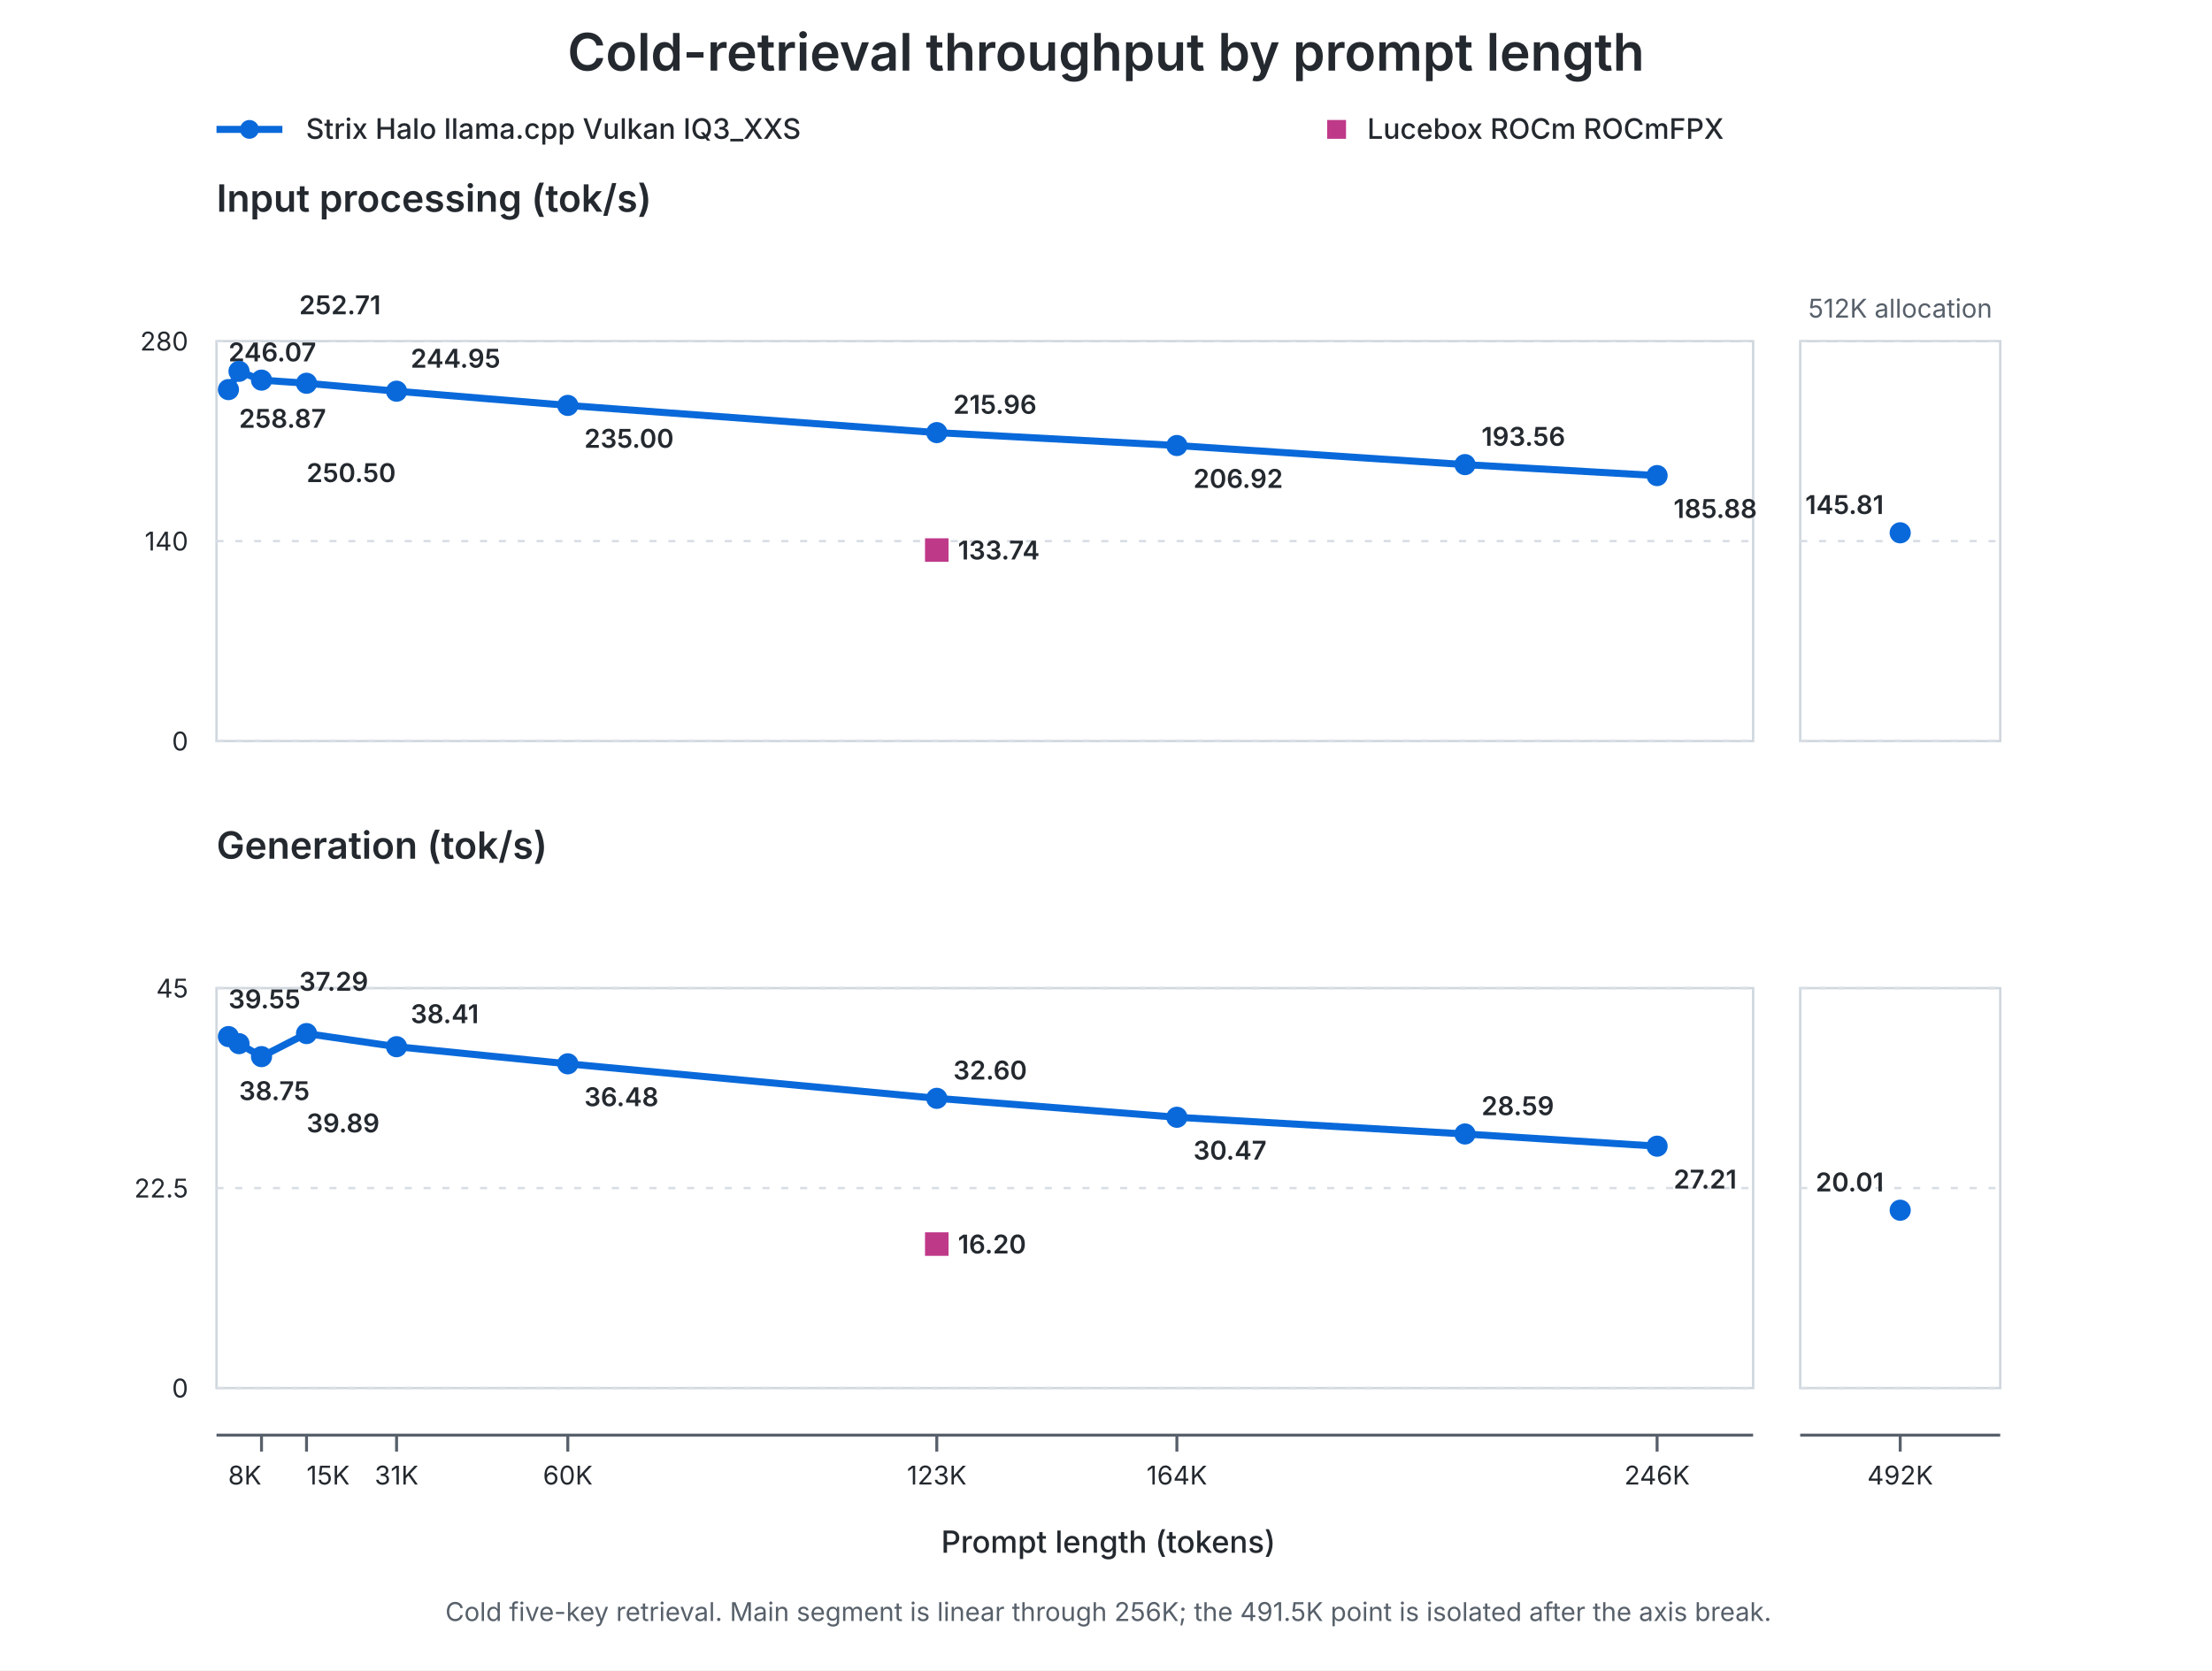
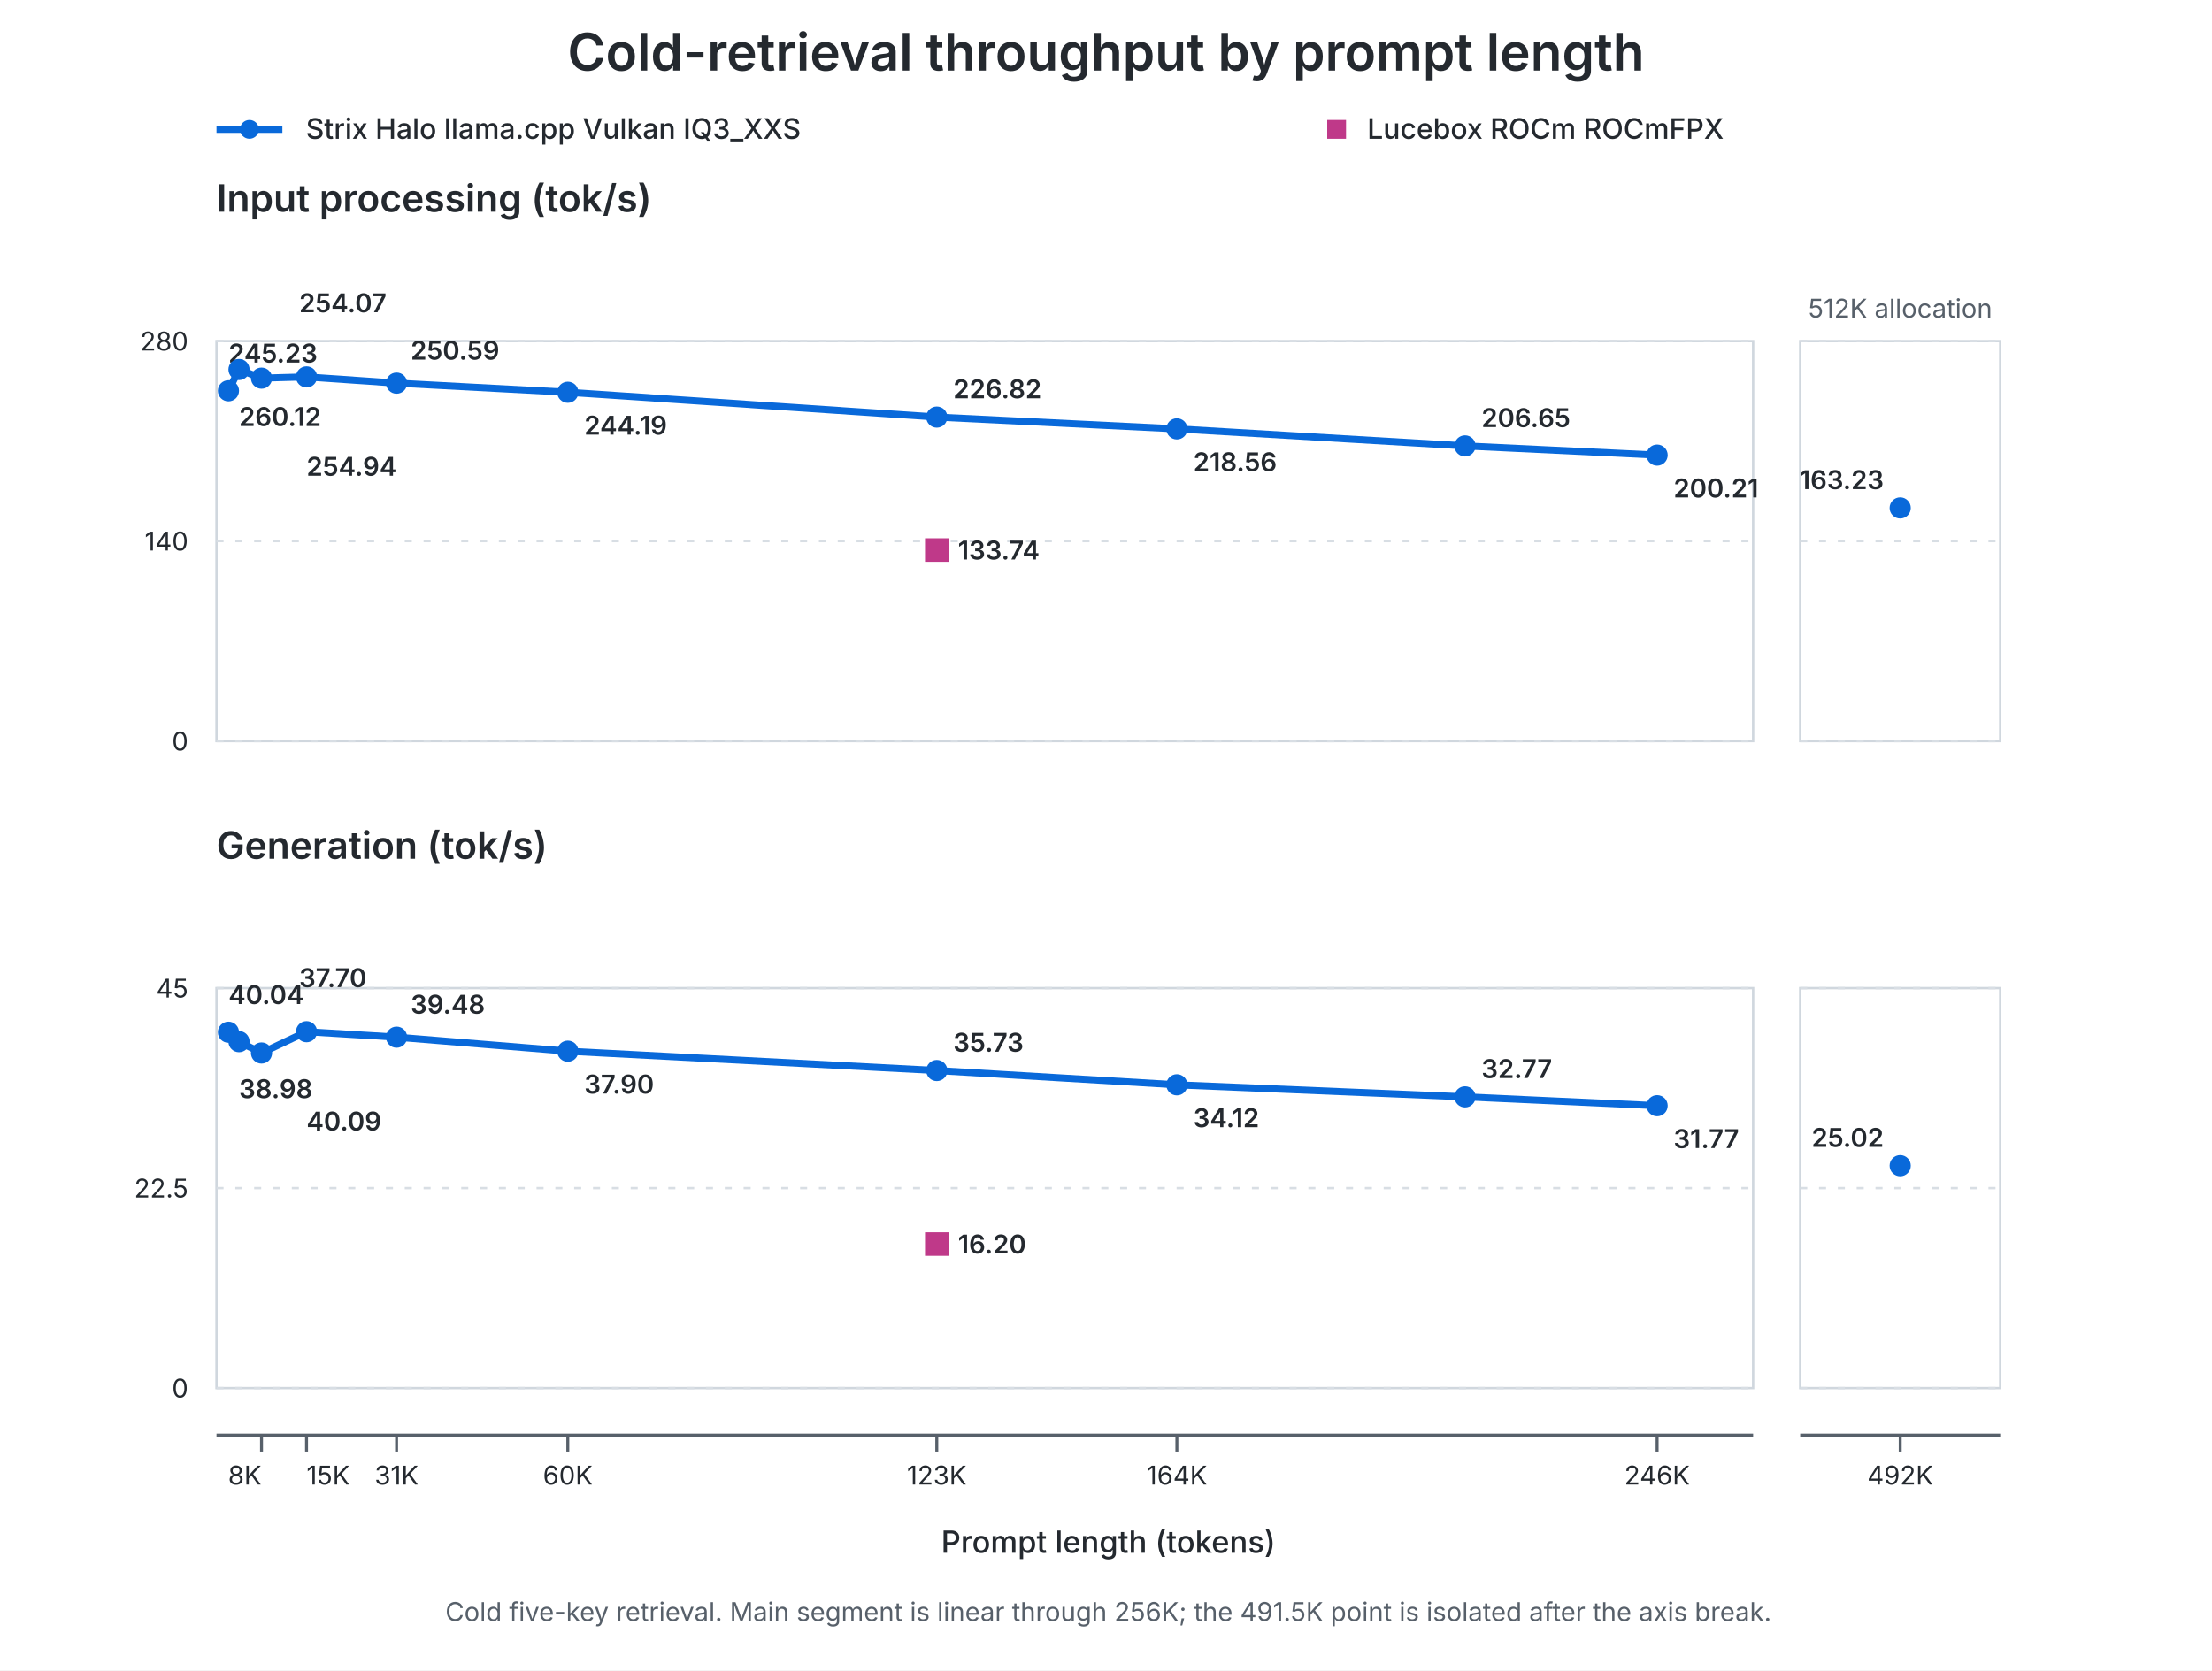
<svg xmlns="http://www.w3.org/2000/svg" viewBox="0 0 940 710" role="img" aria-labelledby="title description">
  <style>
    .background { fill: #ffffff; }
    .frame { fill: none; stroke: #d0d7de; stroke-width: 1; }
    .grid { stroke: #d8dee4; stroke-width: 1; stroke-dasharray: 3 5; }
    .axis { stroke: #57606a; stroke-width: 1.25; }
    .default-line { fill: none; stroke: #0969da; stroke-width: 3; }
    .default-mark { fill: #0969da; }
    .reference-mark { fill: #bf3989; }
    text { fill: #24292f; font-family: -apple-system, BlinkMacSystemFont, "Segoe UI", sans-serif; }
    .chart-title { font-size: 22px; font-weight: 600; }
    .legend { font-size: 12px; font-weight: 500; }
    .panel-title { font-size: 16px; font-weight: 600; }
    .tick { font-size: 11px; }
    .value { font-size: 11px; font-weight: 600; }
    .note { font-size: 11px; fill: #57606a; }
    .axis-title { font-size: 13px; font-weight: 500; }
    @media (prefers-color-scheme: dark) {
      .background { fill: #0d1117; } .frame, .grid { stroke: #30363d; }
      .axis { stroke: #8b949e; } .default-line { stroke: #58a6ff; }
      .default-mark { fill: #58a6ff; } .reference-mark { fill: #db61a2; }
      text { fill: #e6edf3; } .note { fill: #8b949e; }
    }
  </style>
  <rect class="background" width="940" height="710" />
  <text class="chart-title" x="470" y="30" text-anchor="middle">Cold-retrieval throughput by prompt length</text>
  <line class="default-line" x1="92" y1="55" x2="120" y2="55" />
  <circle class="default-mark" cx="106" cy="55" r="4" />
  <text class="legend" x="130" y="59">Strix Halo llama.cpp Vulkan IQ3_XXS</text>
  <rect class="reference-mark" x="564" y="51" width="8" height="8" />
  <text class="legend" x="581" y="59">Lucebox ROCm ROCmFPX</text>
  <text class="panel-title" x="92" y="90">Input processing (tok/s)</text>
  <rect class="frame" x="92" y="145" width="653" height="170" />
  <rect class="frame" x="765" y="145" width="85" height="170" />
  <text class="note" x="807.5" y="135" text-anchor="middle">512K allocation</text>
  <line class="grid" x1="92" y1="145.00" x2="745" y2="145.00" />
  <line class="grid" x1="765" y1="145.00" x2="850" y2="145.00" />
  <text class="tick" x="80" y="149.00" text-anchor="end">280</text>
  <line class="grid" x1="92" y1="230.00" x2="745" y2="230.00" />
  <line class="grid" x1="765" y1="230.00" x2="850" y2="230.00" />
  <text class="tick" x="80" y="234.00" text-anchor="end">140</text>
  <line class="grid" x1="92" y1="315.00" x2="745" y2="315.00" />
  <line class="grid" x1="765" y1="315.00" x2="850" y2="315.00" />
  <text class="tick" x="80" y="319.00" text-anchor="end">0</text>
-   <path class="default-line" d="M97.08 165.60 L101.57 157.83 L111.13 161.57 L130.26 162.91 L168.52 166.28 L241.29 172.32 L398.09 183.88 L500.12 189.37 L622.56 197.48 L704.19 202.15" />
-   <circle class="default-mark" cx="97.08" cy="165.60" r="4.5" />
-   <text class="value" x="97.08" y="153.60" text-anchor="start">246.07</text>
-   <circle class="default-mark" cx="101.57" cy="157.83" r="4.5" />
-   <text class="value" x="101.57" y="181.83" text-anchor="start">258.87</text>
-   <circle class="default-mark" cx="111.13" cy="161.57" r="4.5" />
-   <text class="value" x="127.13" y="133.57" text-anchor="start">252.71</text>
-   <circle class="default-mark" cx="130.26" cy="162.91" r="4.5" />
-   <text class="value" x="130.26" y="204.91" text-anchor="start">250.50</text>
-   <circle class="default-mark" cx="168.52" cy="166.28" r="4.5" />
-   <text class="value" x="174.52" y="156.28" text-anchor="start">244.95</text>
-   <circle class="default-mark" cx="241.29" cy="172.32" r="4.5" />
-   <text class="value" x="248.29" y="190.32" text-anchor="start">235.00</text>
-   <circle class="default-mark" cx="398.09" cy="183.88" r="4.5" />
-   <text class="value" x="405.09" y="175.88" text-anchor="start">215.96</text>
-   <circle class="default-mark" cx="500.12" cy="189.37" r="4.5" />
-   <text class="value" x="507.12" y="207.37" text-anchor="start">206.92</text>
-   <circle class="default-mark" cx="622.56" cy="197.48" r="4.5" />
-   <text class="value" x="629.56" y="189.48" text-anchor="start">193.56</text>
-   <circle class="default-mark" cx="704.19" cy="202.15" r="4.5" />
-   <text class="value" x="711.19" y="220.15" text-anchor="start">185.88</text>
-   <circle class="default-mark" cx="807.50" cy="226.47" r="4.5" />
-   <text class="value" x="800.50" y="218.47" text-anchor="end">145.81</text>
+   <path class="default-line" d="M97.08 166.11 L101.57 157.07 L111.13 160.74 L130.26 160.21 L168.52 162.86 L241.29 166.74 L398.09 177.29 L500.12 182.30 L622.56 189.54 L704.19 193.45" />
+   <circle class="default-mark" cx="97.08" cy="166.11" r="4.5" />
+   <text class="value" x="97.08" y="154.11" text-anchor="start">245.23</text>
+   <circle class="default-mark" cx="101.57" cy="157.07" r="4.5" />
+   <text class="value" x="101.57" y="181.07" text-anchor="start">260.12</text>
+   <circle class="default-mark" cx="111.13" cy="160.74" r="4.5" />
+   <text class="value" x="127.13" y="132.74" text-anchor="start">254.07</text>
+   <circle class="default-mark" cx="130.26" cy="160.21" r="4.5" />
+   <text class="value" x="130.26" y="202.21" text-anchor="start">254.94</text>
+   <circle class="default-mark" cx="168.52" cy="162.86" r="4.5" />
+   <text class="value" x="174.52" y="152.86" text-anchor="start">250.59</text>
+   <circle class="default-mark" cx="241.29" cy="166.74" r="4.5" />
+   <text class="value" x="248.29" y="184.74" text-anchor="start">244.19</text>
+   <circle class="default-mark" cx="398.09" cy="177.29" r="4.5" />
+   <text class="value" x="405.09" y="169.29" text-anchor="start">226.82</text>
+   <circle class="default-mark" cx="500.12" cy="182.30" r="4.5" />
+   <text class="value" x="507.12" y="200.30" text-anchor="start">218.56</text>
+   <circle class="default-mark" cx="622.56" cy="189.54" r="4.5" />
+   <text class="value" x="629.56" y="181.54" text-anchor="start">206.65</text>
+   <circle class="default-mark" cx="704.19" cy="193.45" r="4.5" />
+   <text class="value" x="711.19" y="211.45" text-anchor="start">200.21</text>
+   <circle class="default-mark" cx="807.50" cy="215.90" r="4.5" />
+   <text class="value" x="800.50" y="207.90" text-anchor="end">163.23</text>
  <rect class="reference-mark" x="393.09" y="228.80" width="10" height="10" />
  <text class="value" x="407.09" y="237.80" text-anchor="start">133.74</text>
  <text class="panel-title" x="92" y="365">Generation (tok/s)</text>
  <rect class="frame" x="92" y="420" width="653" height="170" />
  <rect class="frame" x="765" y="420" width="85" height="170" />
  <line class="grid" x1="92" y1="420.00" x2="745" y2="420.00" />
  <line class="grid" x1="765" y1="420.00" x2="850" y2="420.00" />
  <text class="tick" x="80" y="424.00" text-anchor="end">45</text>
  <line class="grid" x1="92" y1="505.00" x2="745" y2="505.00" />
  <line class="grid" x1="765" y1="505.00" x2="850" y2="505.00" />
  <text class="tick" x="80" y="509.00" text-anchor="end">22.5</text>
  <line class="grid" x1="92" y1="590.00" x2="745" y2="590.00" />
  <line class="grid" x1="765" y1="590.00" x2="850" y2="590.00" />
  <text class="tick" x="80" y="594.00" text-anchor="end">0</text>
-   <path class="default-line" d="M97.08 440.60 L101.57 443.61 L111.13 449.12 L130.26 439.32 L168.52 444.90 L241.29 452.18 L398.09 466.85 L500.12 474.90 L622.56 482.00 L704.19 487.19" />
-   <circle class="default-mark" cx="97.08" cy="440.60" r="4.5" />
-   <text class="value" x="97.08" y="428.60" text-anchor="start">39.55</text>
-   <circle class="default-mark" cx="101.57" cy="443.61" r="4.5" />
-   <text class="value" x="101.57" y="467.61" text-anchor="start">38.75</text>
-   <circle class="default-mark" cx="111.13" cy="449.12" r="4.5" />
-   <text class="value" x="127.13" y="421.12" text-anchor="start">37.29</text>
-   <circle class="default-mark" cx="130.26" cy="439.32" r="4.5" />
-   <text class="value" x="130.26" y="481.32" text-anchor="start">39.89</text>
-   <circle class="default-mark" cx="168.52" cy="444.90" r="4.5" />
-   <text class="value" x="174.52" y="434.90" text-anchor="start">38.41</text>
-   <circle class="default-mark" cx="241.29" cy="452.18" r="4.5" />
-   <text class="value" x="248.29" y="470.18" text-anchor="start">36.48</text>
-   <circle class="default-mark" cx="398.09" cy="466.85" r="4.5" />
-   <text class="value" x="405.09" y="458.85" text-anchor="start">32.60</text>
-   <circle class="default-mark" cx="500.12" cy="474.90" r="4.5" />
-   <text class="value" x="507.12" y="492.90" text-anchor="start">30.47</text>
-   <circle class="default-mark" cx="622.56" cy="482.00" r="4.5" />
-   <text class="value" x="629.56" y="474.00" text-anchor="start">28.59</text>
-   <circle class="default-mark" cx="704.19" cy="487.19" r="4.5" />
-   <text class="value" x="711.19" y="505.19" text-anchor="start">27.21</text>
-   <circle class="default-mark" cx="807.50" cy="514.41" r="4.5" />
-   <text class="value" x="800.50" y="506.41" text-anchor="end">20.01</text>
+   <path class="default-line" d="M97.08 438.75 L101.57 442.75 L111.13 447.58 L130.26 438.53 L168.52 440.85 L241.29 446.81 L398.09 455.03 L500.12 461.10 L622.56 466.22 L704.19 469.98" />
+   <circle class="default-mark" cx="97.08" cy="438.75" r="4.5" />
+   <text class="value" x="97.08" y="426.75" text-anchor="start">40.04</text>
+   <circle class="default-mark" cx="101.57" cy="442.75" r="4.5" />
+   <text class="value" x="101.57" y="466.75" text-anchor="start">38.98</text>
+   <circle class="default-mark" cx="111.13" cy="447.58" r="4.5" />
+   <text class="value" x="127.13" y="419.58" text-anchor="start">37.70</text>
+   <circle class="default-mark" cx="130.26" cy="438.53" r="4.5" />
+   <text class="value" x="130.26" y="480.53" text-anchor="start">40.09</text>
+   <circle class="default-mark" cx="168.52" cy="440.85" r="4.5" />
+   <text class="value" x="174.52" y="430.85" text-anchor="start">39.48</text>
+   <circle class="default-mark" cx="241.29" cy="446.81" r="4.5" />
+   <text class="value" x="248.29" y="464.81" text-anchor="start">37.90</text>
+   <circle class="default-mark" cx="398.09" cy="455.03" r="4.5" />
+   <text class="value" x="405.09" y="447.03" text-anchor="start">35.73</text>
+   <circle class="default-mark" cx="500.12" cy="461.10" r="4.5" />
+   <text class="value" x="507.12" y="479.10" text-anchor="start">34.12</text>
+   <circle class="default-mark" cx="622.56" cy="466.22" r="4.5" />
+   <text class="value" x="629.56" y="458.22" text-anchor="start">32.77</text>
+   <circle class="default-mark" cx="704.19" cy="469.98" r="4.5" />
+   <text class="value" x="711.19" y="487.98" text-anchor="start">31.77</text>
+   <circle class="default-mark" cx="807.50" cy="495.48" r="4.5" />
+   <text class="value" x="800.50" y="487.48" text-anchor="end">25.02</text>
  <rect class="reference-mark" x="393.09" y="523.80" width="10" height="10" />
  <text class="value" x="407.09" y="532.80" text-anchor="start">16.20</text>
  <line class="axis" x1="92" y1="610" x2="745" y2="610" />
  <line class="axis" x1="765" y1="610" x2="850" y2="610" />
  <line class="axis" x1="111.13" y1="610" x2="111.13" y2="617" />
  <text class="tick" x="111.13" y="631" text-anchor="end">8K</text>
  <line class="axis" x1="130.26" y1="610" x2="130.26" y2="617" />
  <text class="tick" x="130.26" y="631" text-anchor="start">15K</text>
  <line class="axis" x1="168.52" y1="610" x2="168.52" y2="617" />
  <text class="tick" x="168.52" y="631" text-anchor="middle">31K</text>
  <line class="axis" x1="241.29" y1="610" x2="241.29" y2="617" />
  <text class="tick" x="241.29" y="631" text-anchor="middle">60K</text>
  <line class="axis" x1="398.09" y1="610" x2="398.09" y2="617" />
  <text class="tick" x="398.09" y="631" text-anchor="middle">123K</text>
  <line class="axis" x1="500.12" y1="610" x2="500.12" y2="617" />
  <text class="tick" x="500.12" y="631" text-anchor="middle">164K</text>
  <line class="axis" x1="704.19" y1="610" x2="704.19" y2="617" />
  <text class="tick" x="704.19" y="631" text-anchor="middle">246K</text>
  <line class="axis" x1="807.5" y1="610" x2="807.5" y2="617" />
  <text class="tick" x="807.5" y="631" text-anchor="middle">492K</text>
  <text class="axis-title" x="471" y="660" text-anchor="middle">Prompt length (tokens)</text>
  <text class="note" x="471" y="689" text-anchor="middle">Cold five-key retrieval. Main segment is linear through 256K; the 491.5K point is isolated after the axis break.</text>
</svg>
